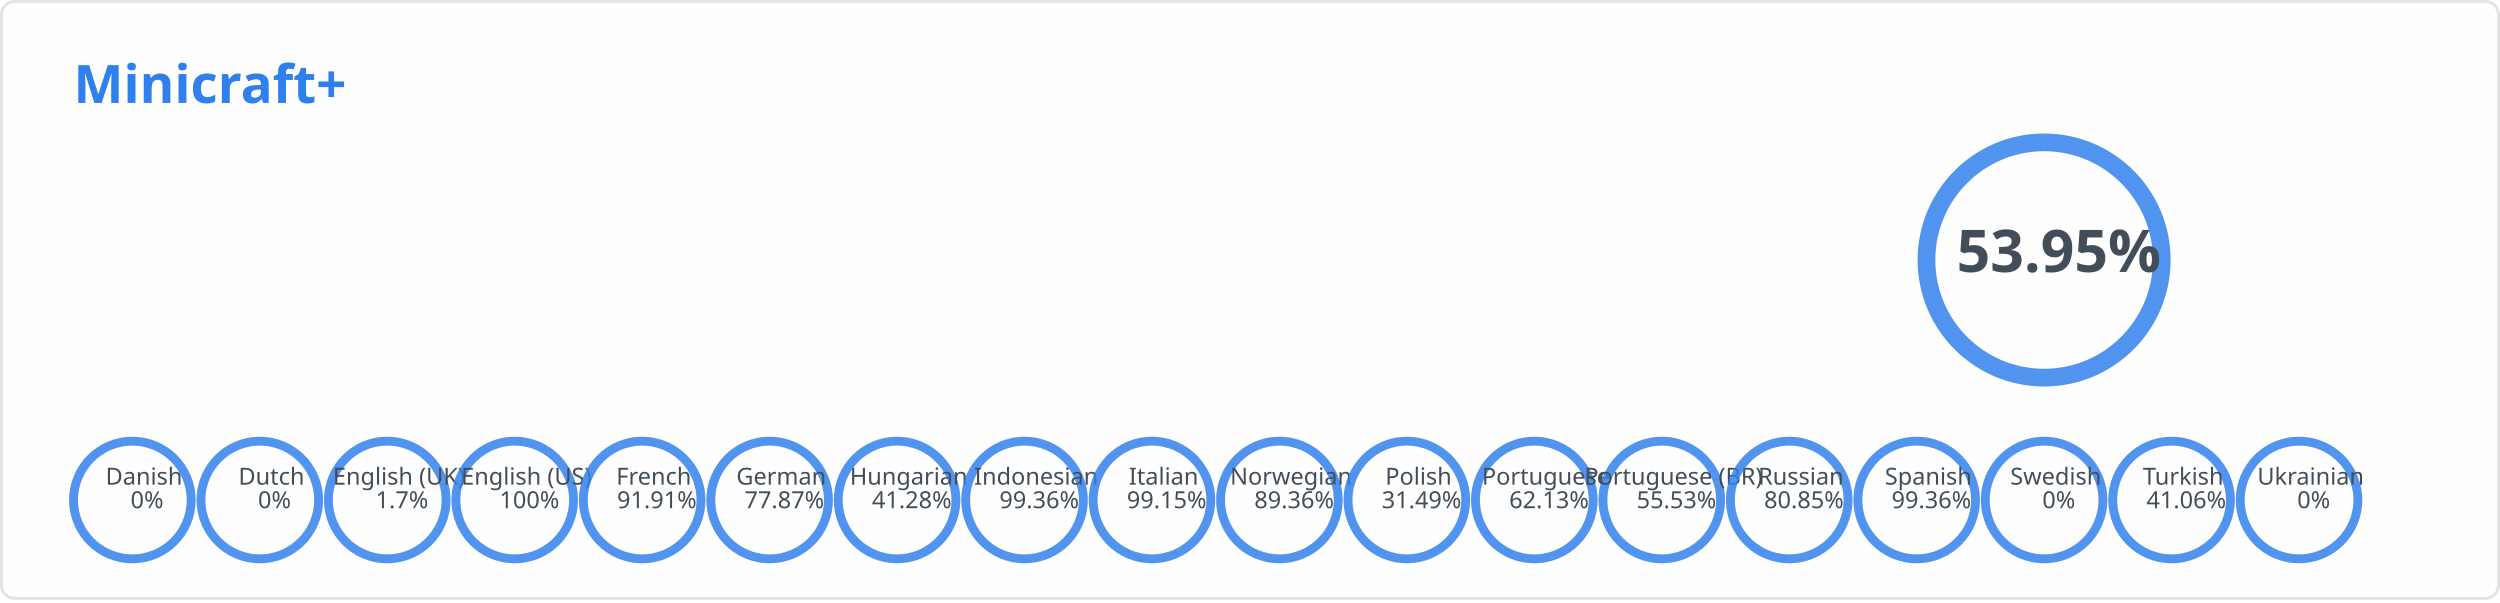
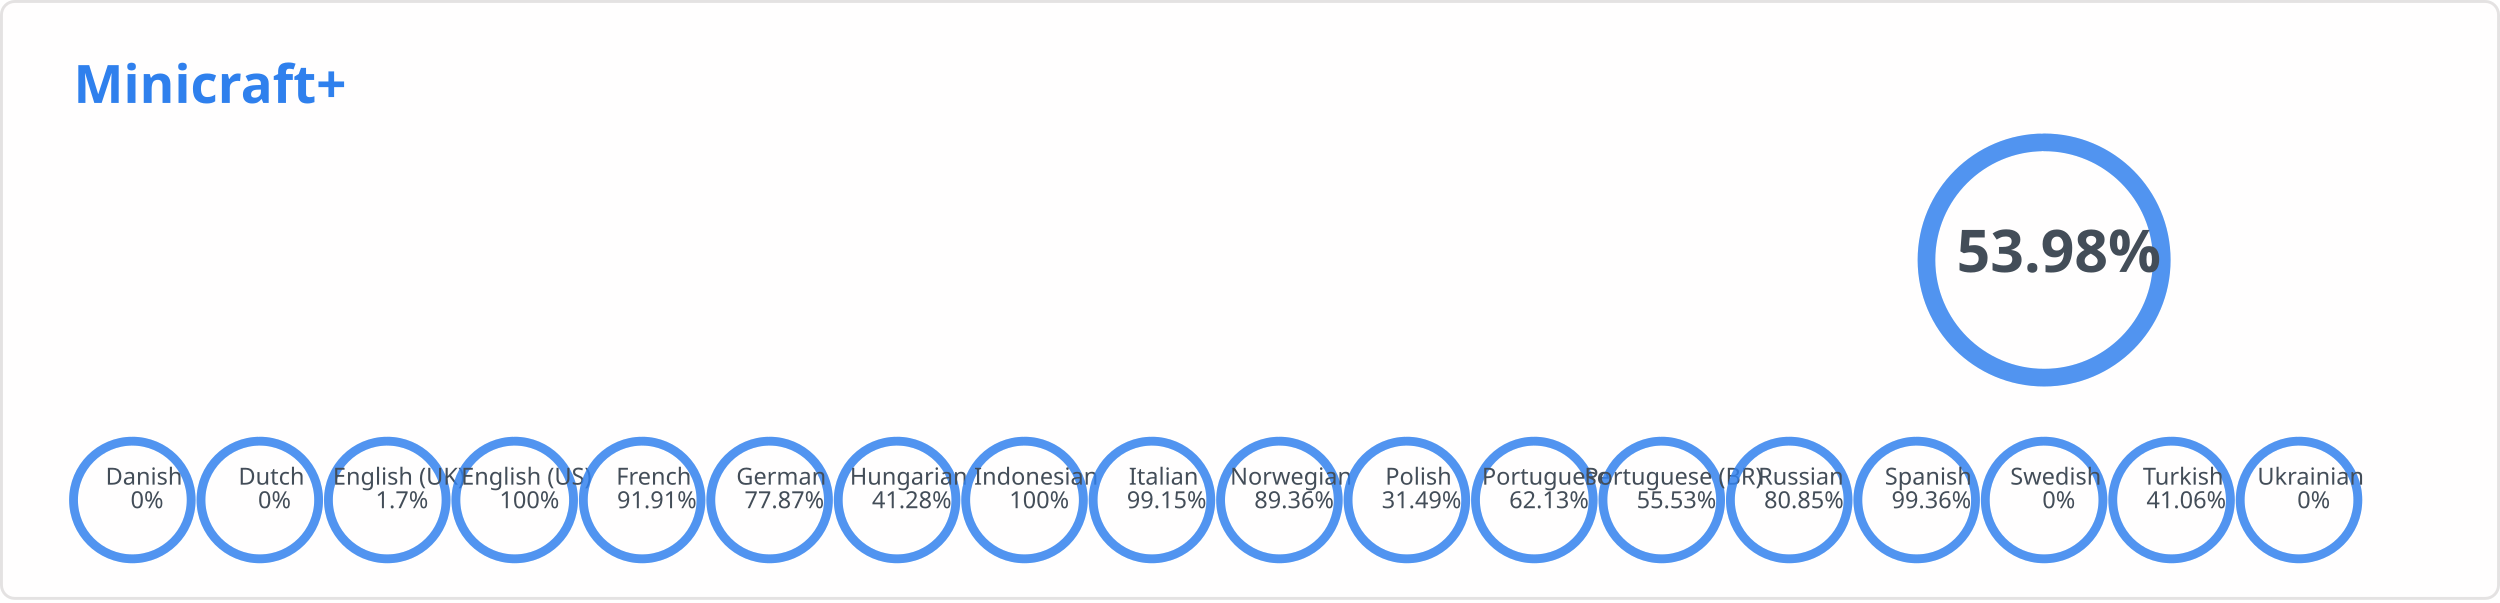
<svg xmlns="http://www.w3.org/2000/svg" width="850" height="205" viewBox="0 0 850 205" fill="none" role="img" aria-labelledby="descId">
  <style>
          .header {
            font: 600 18px 'Segoe UI', Ubuntu, Sans-Serif;
            fill: #2f80ed;
            animation: fadeInAnimation 0.8s ease-in-out forwards;
          }
          @supports(-moz-appearance: auto) {
            /* Selector detects Firefox */
            .header { font-size: 15.5px; }
          }
          
        .stat {
            font: 600 14px 'Segoe UI', Ubuntu, "Helvetica Neue", Sans-Serif; fill: #434d58;
        }
        @supports(-moz-appearance: auto) {
            /* Selector detects Firefox */
            .stat { font-size:12px; }
        }
        .stagger {
            opacity: 0;
            animation: fadeInAnimation 0.3s ease-in-out forwards;
        }
        .rank-text {
            font: 800 20px 'Segoe UI', Ubuntu, Sans-Serif; fill: #434d58;
            animation: scaleInAnimation 0.3s ease-in-out forwards;
        }
        .lang-text {
            font: 500 8px 'Segoe UI', Ubuntu, Sans-Serif; fill: #434d58;
            animation: scaleInAnimation 0.3s ease-in-out forwards;
        }
        
        .not_bold { font-weight: 400 }
        .bold { font-weight: 700 }

        .rank-circle-rim {
            stroke: #2f80ed;
            fill: none;
            stroke-width: 6;
            opacity: 0.2;
        }
        .rank-circle {
            stroke: #2f80ed;
            stroke-dasharray: 250;
            fill: none;
            stroke-width: 6;
            stroke-linecap: round;
            opacity: 0.8;
            transform: rotate(-90deg);
            animation: rankAnimation 1s forwards ease-in-out;
        }
        .lang-circle-rim {
            stroke: #2f80ed;
            fill: none;
            stroke-width: 3;
            opacity: 0.2;
        }
        .lang-circle {
            stroke: #2f80ed;
            stroke-dasharray: 125;
            fill: none;
            stroke-width: 3;
            stroke-linecap: round;
            opacity: 0.8;
            transform: rotate(-90deg);
        }
        
        @keyframes rankAnimation {
            from {
                stroke-dashoffset: 251.327;
            }
            to {
-                 stroke-dashoffset: 115.736;
+                 stroke-dashoffset: 115.661;
            }
        }
    
    

        @keyframes langAnimation_da {
            from {
                stroke-dashoffset: 125.664;
            }
            to {
                stroke-dashoffset: 125.664;
            }
        }
    

        @keyframes langAnimation_nl {
            from {
                stroke-dashoffset: 125.664;
            }
            to {
                stroke-dashoffset: 125.664;
            }
        }
    

        @keyframes langAnimation_en-gb {
            from {
                stroke-dashoffset: 125.664;
            }
            to {
                stroke-dashoffset: 123.527;
            }
        }
    

        @keyframes langAnimation_en-us {
            from {
                stroke-dashoffset: 125.664;
            }
            to {
                stroke-dashoffset: 0;
            }
        }
    

        @keyframes langAnimation_fr {
            from {
                stroke-dashoffset: 125.664;
            }
            to {
                stroke-dashoffset: 10.166;
            }
        }
    

        @keyframes langAnimation_de {
            from {
                stroke-dashoffset: 125.664;
            }
            to {
                stroke-dashoffset: 27.809;
            }
        }
    

        @keyframes langAnimation_hu {
            from {
                stroke-dashoffset: 125.664;
            }
            to {
                stroke-dashoffset: 73.79;
            }
        }
    

        @keyframes langAnimation_id {
            from {
                stroke-dashoffset: 125.664;
            }
            to {
-                 stroke-dashoffset: 0.804;
+                 stroke-dashoffset: 0;
            }
        }
    

        @keyframes langAnimation_it {
            from {
                stroke-dashoffset: 125.664;
            }
            to {
                stroke-dashoffset: 1.068;
            }
        }
    

        @keyframes langAnimation_no {
            from {
                stroke-dashoffset: 125.664;
            }
            to {
                stroke-dashoffset: 13.371;
            }
        }
    

        @keyframes langAnimation_pl {
            from {
                stroke-dashoffset: 125.664;
            }
            to {
                stroke-dashoffset: 86.092;
            }
        }
    

        @keyframes langAnimation_pt {
            from {
                stroke-dashoffset: 125.664;
            }
            to {
                stroke-dashoffset: 47.589;
            }
        }
    

        @keyframes langAnimation_pt-br {
            from {
                stroke-dashoffset: 125.664;
            }
            to {
                stroke-dashoffset: 55.883;
            }
        }
    

        @keyframes langAnimation_ru {
            from {
                stroke-dashoffset: 125.664;
            }
            to {
                stroke-dashoffset: 24.065;
            }
        }
    

        @keyframes langAnimation_es {
            from {
                stroke-dashoffset: 125.664;
            }
            to {
                stroke-dashoffset: 0.804;
            }
        }
    

        @keyframes langAnimation_sv {
            from {
                stroke-dashoffset: 125.664;
            }
            to {
                stroke-dashoffset: 125.664;
            }
        }
    

        @keyframes langAnimation_tr {
            from {
                stroke-dashoffset: 125.664;
            }
            to {
                stroke-dashoffset: 74.066;
            }
        }
    

        @keyframes langAnimation_uk {
            from {
                stroke-dashoffset: 125.664;
            }
            to {
                stroke-dashoffset: 125.664;
            }
        }
    

          
        /* Animations */
        @keyframes scaleInAnimation {
            from {
                transform: translate(-5px, 5px) scale(0);
            }
            to {
                transform: translate(-5px, 5px) scale(1);
            }
        }
        @keyframes fadeInAnimation {
            from {
                opacity: 0;
            }
            to {
                opacity: 1;
            }
        }
    
          
        </style>
  <rect data-testid="card-bg" x="0.5" y="0.5" rx="4.5" height="99%" stroke="#e4e2e2" width="849" fill="#fffefe" stroke-opacity="1" />
  <g data-testid="card-title" transform="translate(25, 35)">
    <g transform="translate(0, 0)">
      <text x="0" y="0" class="header" data-testid="header">Minicraft+</text>
    </g>
  </g>
  <g data-testid="main-card-body" transform="translate(0, 55)">
    <g data-testid="rank-circle" transform="translate(695, 33.4)">
      <circle class="rank-circle-rim" r="40" />
      <circle class="rank-circle" r="40" />
      <g class="rank-text">
        <text x="5" y="-3" dominant-baseline="middle" text-anchor="middle">
-                 53.95%
+                 53.98%
            </text>
      </g>
    </g>
    <svg x="0" y="0">
      <g transform="translate(0, 0)">
        <g class="stagger" style="animation-delay: 450ms" transform="translate(25, 0)">
          <text class="stat bold" y="12.5">Reference Language:</text>
          <text class="stat bold" x="199.01" y="12.5">English (US)</text>
        </g>
      </g>
      <g transform="translate(0, 25)">
        <g class="stagger" style="animation-delay: 600ms" transform="translate(25, 0)">
          <text class="stat bold" y="12.5">Terms:</text>
          <text class="stat bold" x="199.01" y="12.5">470</text>
        </g>
      </g>
      <g transform="translate(0, 50)">
        <g class="stagger" style="animation-delay: 750ms" transform="translate(25, 0)">
          <text class="stat bold" y="12.5">Languages:</text>
          <text class="stat bold" x="199.01" y="12.5">18</text>
        </g>
      </g>
    </svg>
    <g data-testid="lang-circles" transform="translate(45, 115)">
      <g transform="translate(0)">
        <circle class="lang-circle-rim" r="20" />
        <circle class="lang-circle" r="20" style="animation: langAnimation_da 1s forwards ease-in-out" />
        <g class="lang-text">
          <text x="5" y="-3" dominant-baseline="middle" text-anchor="middle">
            <tspan x="5" dy="-5">Danish</tspan>
            <tspan x="5" dy="1em">0%</tspan>
          </text>
        </g>
      </g>
      <g transform="translate(43.33333)">
        <circle class="lang-circle-rim" r="20" />
        <circle class="lang-circle" r="20" style="animation: langAnimation_nl 1s forwards ease-in-out" />
        <g class="lang-text">
          <text x="5" y="-3" dominant-baseline="middle" text-anchor="middle">
            <tspan x="5" dy="-5">Dutch</tspan>
            <tspan x="5" dy="1em">0%</tspan>
          </text>
        </g>
      </g>
      <g transform="translate(86.66667)">
        <circle class="lang-circle-rim" r="20" />
        <circle class="lang-circle" r="20" style="animation: langAnimation_en-gb 1s forwards ease-in-out" />
        <g class="lang-text">
          <text x="5" y="-3" dominant-baseline="middle" text-anchor="middle">
            <tspan x="5" dy="-5">English (UK)</tspan>
            <tspan x="5" dy="1em">1.7%</tspan>
          </text>
        </g>
      </g>
      <g transform="translate(130)">
        <circle class="lang-circle-rim" r="20" />
        <circle class="lang-circle" r="20" style="animation: langAnimation_en-us 1s forwards ease-in-out" />
        <g class="lang-text">
          <text x="5" y="-3" dominant-baseline="middle" text-anchor="middle">
            <tspan x="5" dy="-5">English (US)</tspan>
            <tspan x="5" dy="1em">100%</tspan>
          </text>
        </g>
      </g>
      <g transform="translate(173.3333)">
        <circle class="lang-circle-rim" r="20" />
        <circle class="lang-circle" r="20" style="animation: langAnimation_fr 1s forwards ease-in-out" />
        <g class="lang-text">
          <text x="5" y="-3" dominant-baseline="middle" text-anchor="middle">
            <tspan x="5" dy="-5">French</tspan>
            <tspan x="5" dy="1em">91.91%</tspan>
          </text>
        </g>
      </g>
      <g transform="translate(216.6667)">
        <circle class="lang-circle-rim" r="20" />
        <circle class="lang-circle" r="20" style="animation: langAnimation_de 1s forwards ease-in-out" />
        <g class="lang-text">
          <text x="5" y="-3" dominant-baseline="middle" text-anchor="middle">
            <tspan x="5" dy="-5">German</tspan>
            <tspan x="5" dy="1em">77.87%</tspan>
          </text>
        </g>
      </g>
      <g transform="translate(260)">
        <circle class="lang-circle-rim" r="20" />
        <circle class="lang-circle" r="20" style="animation: langAnimation_hu 1s forwards ease-in-out" />
        <g class="lang-text">
          <text x="5" y="-3" dominant-baseline="middle" text-anchor="middle">
            <tspan x="5" dy="-5">Hungarian</tspan>
            <tspan x="5" dy="1em">41.28%</tspan>
          </text>
        </g>
      </g>
      <g transform="translate(303.3333)">
        <circle class="lang-circle-rim" r="20" />
        <circle class="lang-circle" r="20" style="animation: langAnimation_id 1s forwards ease-in-out" />
        <g class="lang-text">
          <text x="5" y="-3" dominant-baseline="middle" text-anchor="middle">
            <tspan x="5" dy="-5">Indonesian</tspan>
-             <tspan x="5" dy="1em">99.36%</tspan>
+             <tspan x="5" dy="1em">100%</tspan>
          </text>
        </g>
      </g>
      <g transform="translate(346.6667)">
        <circle class="lang-circle-rim" r="20" />
        <circle class="lang-circle" r="20" style="animation: langAnimation_it 1s forwards ease-in-out" />
        <g class="lang-text">
          <text x="5" y="-3" dominant-baseline="middle" text-anchor="middle">
            <tspan x="5" dy="-5">Italian</tspan>
            <tspan x="5" dy="1em">99.15%</tspan>
          </text>
        </g>
      </g>
      <g transform="translate(390)">
        <circle class="lang-circle-rim" r="20" />
        <circle class="lang-circle" r="20" style="animation: langAnimation_no 1s forwards ease-in-out" />
        <g class="lang-text">
          <text x="5" y="-3" dominant-baseline="middle" text-anchor="middle">
            <tspan x="5" dy="-5">Norwegian</tspan>
            <tspan x="5" dy="1em">89.36%</tspan>
          </text>
        </g>
      </g>
      <g transform="translate(433.3333)">
        <circle class="lang-circle-rim" r="20" />
        <circle class="lang-circle" r="20" style="animation: langAnimation_pl 1s forwards ease-in-out" />
        <g class="lang-text">
          <text x="5" y="-3" dominant-baseline="middle" text-anchor="middle">
            <tspan x="5" dy="-5">Polish</tspan>
            <tspan x="5" dy="1em">31.49%</tspan>
          </text>
        </g>
      </g>
      <g transform="translate(476.6667)">
        <circle class="lang-circle-rim" r="20" />
        <circle class="lang-circle" r="20" style="animation: langAnimation_pt 1s forwards ease-in-out" />
        <g class="lang-text">
          <text x="5" y="-3" dominant-baseline="middle" text-anchor="middle">
            <tspan x="5" dy="-5">Portuguese</tspan>
            <tspan x="5" dy="1em">62.13%</tspan>
          </text>
        </g>
      </g>
      <g transform="translate(520)">
        <circle class="lang-circle-rim" r="20" />
        <circle class="lang-circle" r="20" style="animation: langAnimation_pt-br 1s forwards ease-in-out" />
        <g class="lang-text">
          <text x="5" y="-3" dominant-baseline="middle" text-anchor="middle">
            <tspan x="5" dy="-5">Portuguese (BR)</tspan>
            <tspan x="5" dy="1em">55.53%</tspan>
          </text>
        </g>
      </g>
      <g transform="translate(563.3333)">
        <circle class="lang-circle-rim" r="20" />
        <circle class="lang-circle" r="20" style="animation: langAnimation_ru 1s forwards ease-in-out" />
        <g class="lang-text">
          <text x="5" y="-3" dominant-baseline="middle" text-anchor="middle">
            <tspan x="5" dy="-5">Russian</tspan>
            <tspan x="5" dy="1em">80.85%</tspan>
          </text>
        </g>
      </g>
      <g transform="translate(606.6667)">
        <circle class="lang-circle-rim" r="20" />
        <circle class="lang-circle" r="20" style="animation: langAnimation_es 1s forwards ease-in-out" />
        <g class="lang-text">
          <text x="5" y="-3" dominant-baseline="middle" text-anchor="middle">
            <tspan x="5" dy="-5">Spanish</tspan>
            <tspan x="5" dy="1em">99.36%</tspan>
          </text>
        </g>
      </g>
      <g transform="translate(650)">
        <circle class="lang-circle-rim" r="20" />
        <circle class="lang-circle" r="20" style="animation: langAnimation_sv 1s forwards ease-in-out" />
        <g class="lang-text">
          <text x="5" y="-3" dominant-baseline="middle" text-anchor="middle">
            <tspan x="5" dy="-5">Swedish</tspan>
            <tspan x="5" dy="1em">0%</tspan>
          </text>
        </g>
      </g>
      <g transform="translate(693.3333)">
        <circle class="lang-circle-rim" r="20" />
        <circle class="lang-circle" r="20" style="animation: langAnimation_tr 1s forwards ease-in-out" />
        <g class="lang-text">
          <text x="5" y="-3" dominant-baseline="middle" text-anchor="middle">
            <tspan x="5" dy="-5">Turkish</tspan>
            <tspan x="5" dy="1em">41.06%</tspan>
          </text>
        </g>
      </g>
      <g transform="translate(736.6667)">
        <circle class="lang-circle-rim" r="20" />
        <circle class="lang-circle" r="20" style="animation: langAnimation_uk 1s forwards ease-in-out" />
        <g class="lang-text">
          <text x="5" y="-3" dominant-baseline="middle" text-anchor="middle">
            <tspan x="5" dy="-5">Ukrainian</tspan>
            <tspan x="5" dy="1em">0%</tspan>
          </text>
        </g>
      </g>
    </g>
  </g>
</svg>
